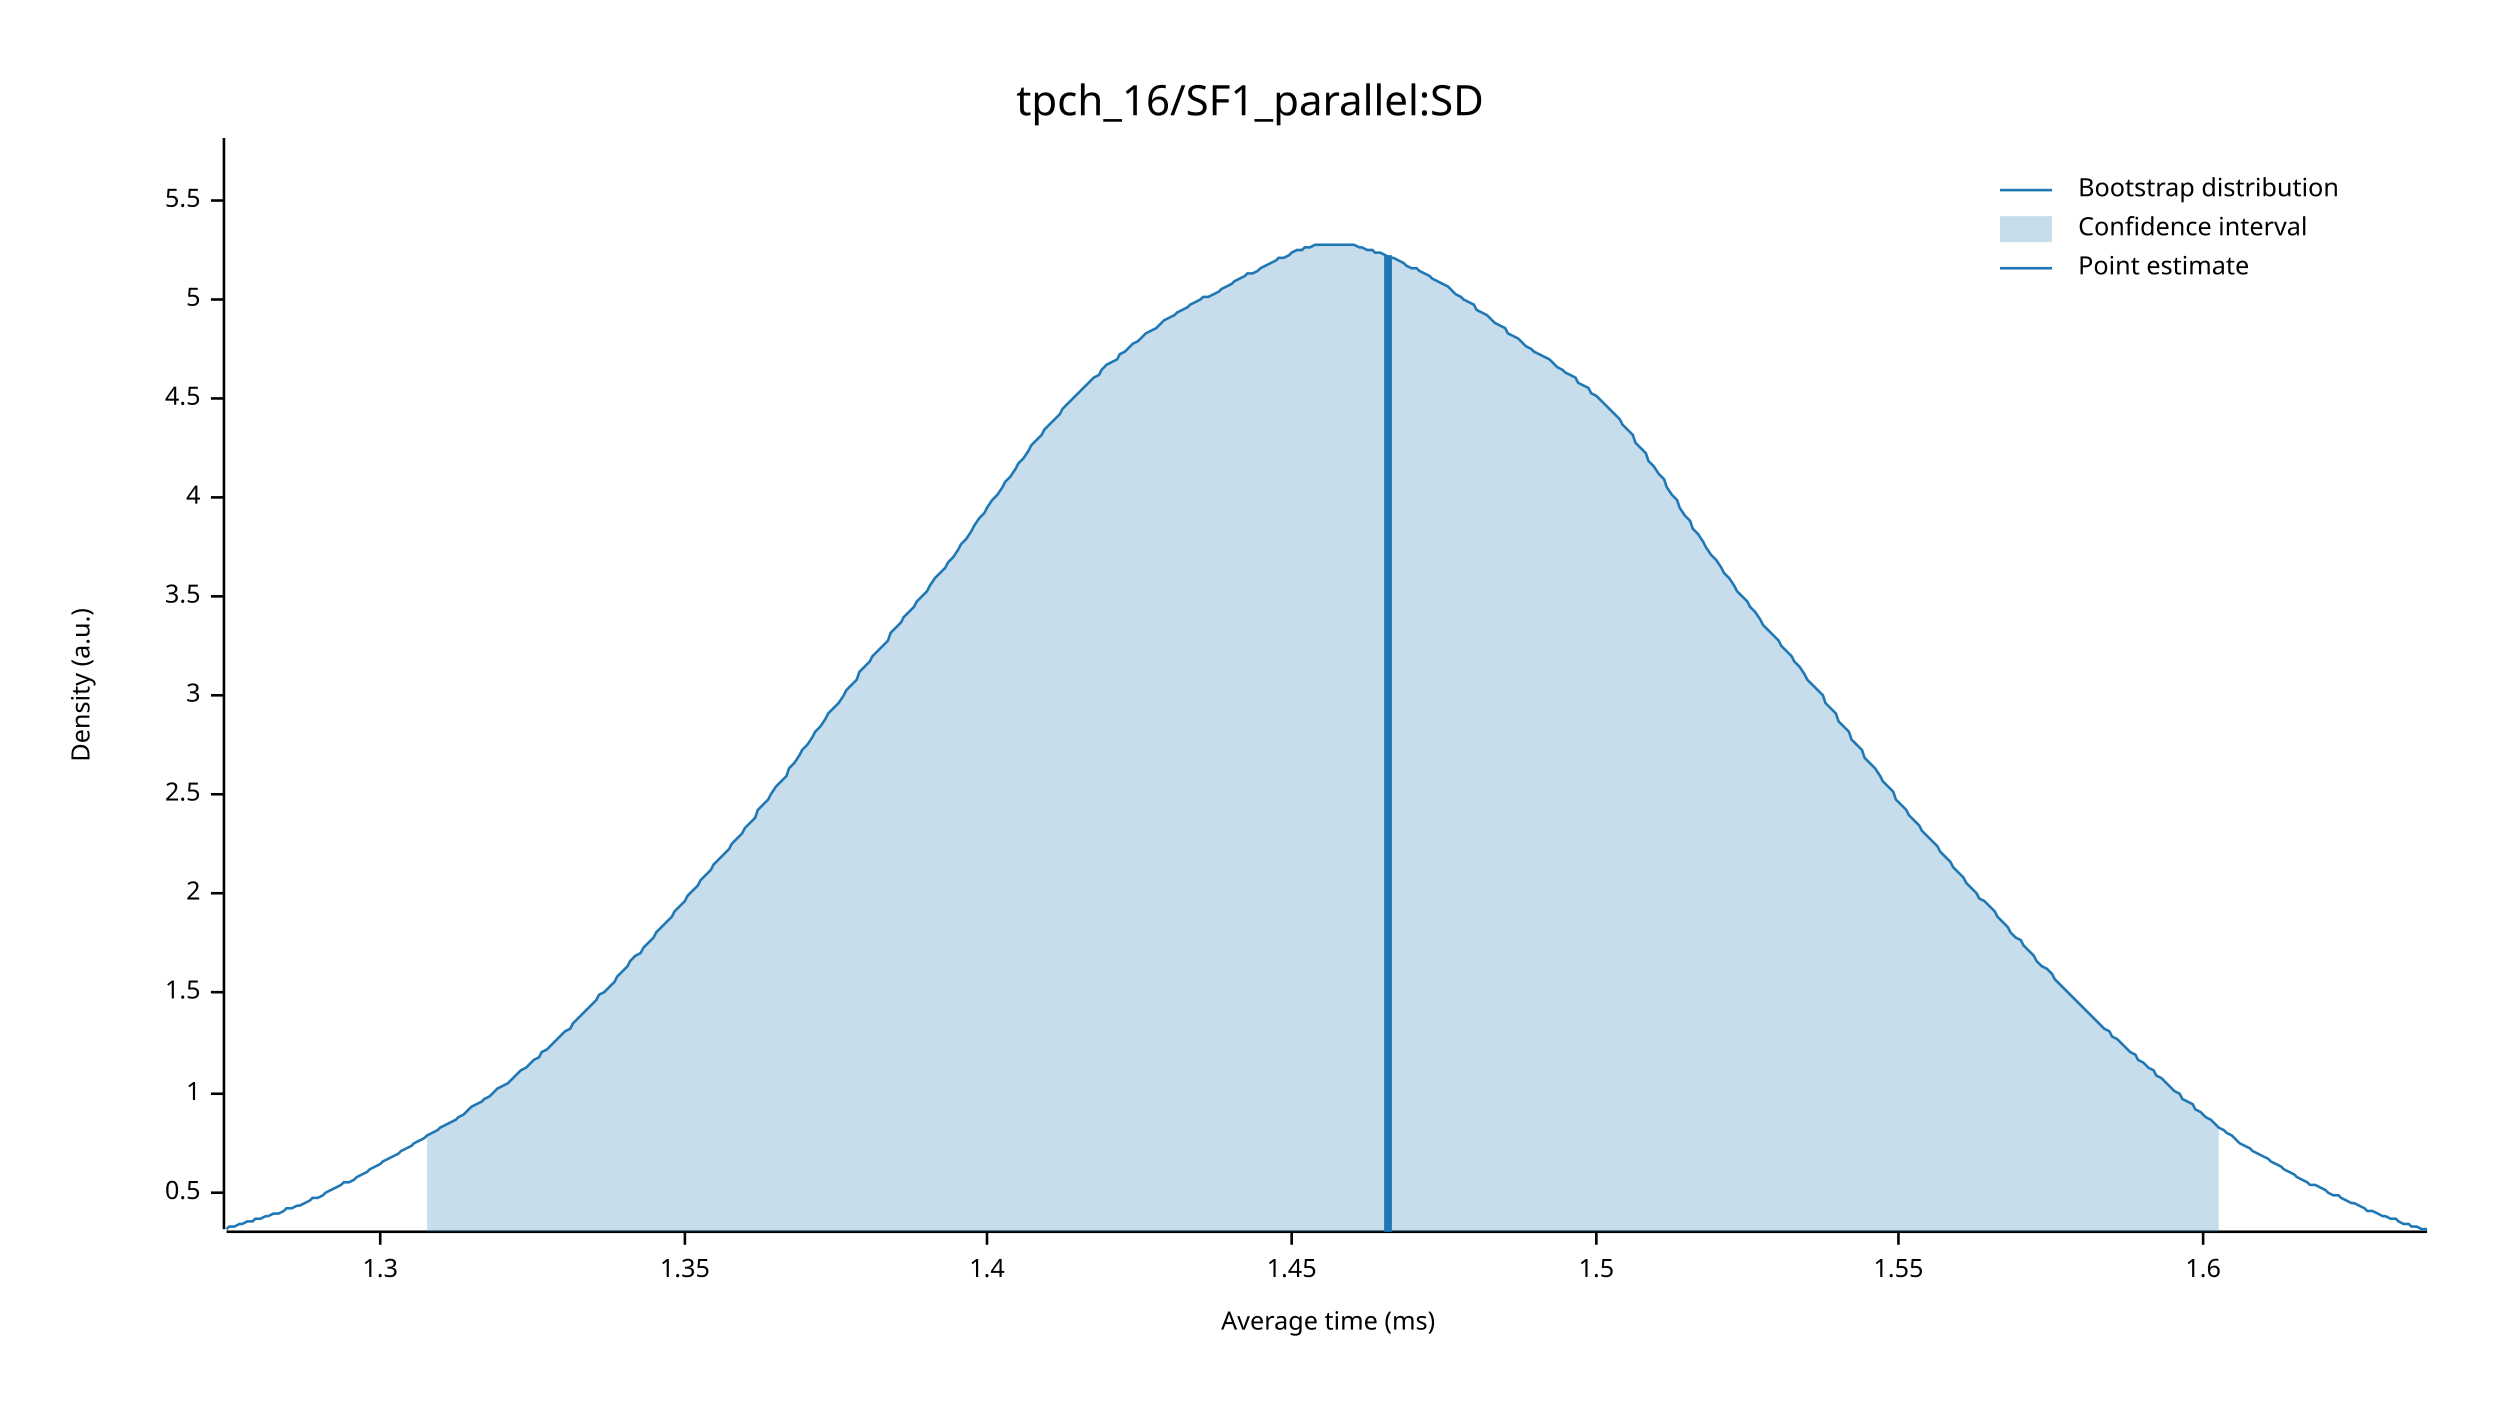
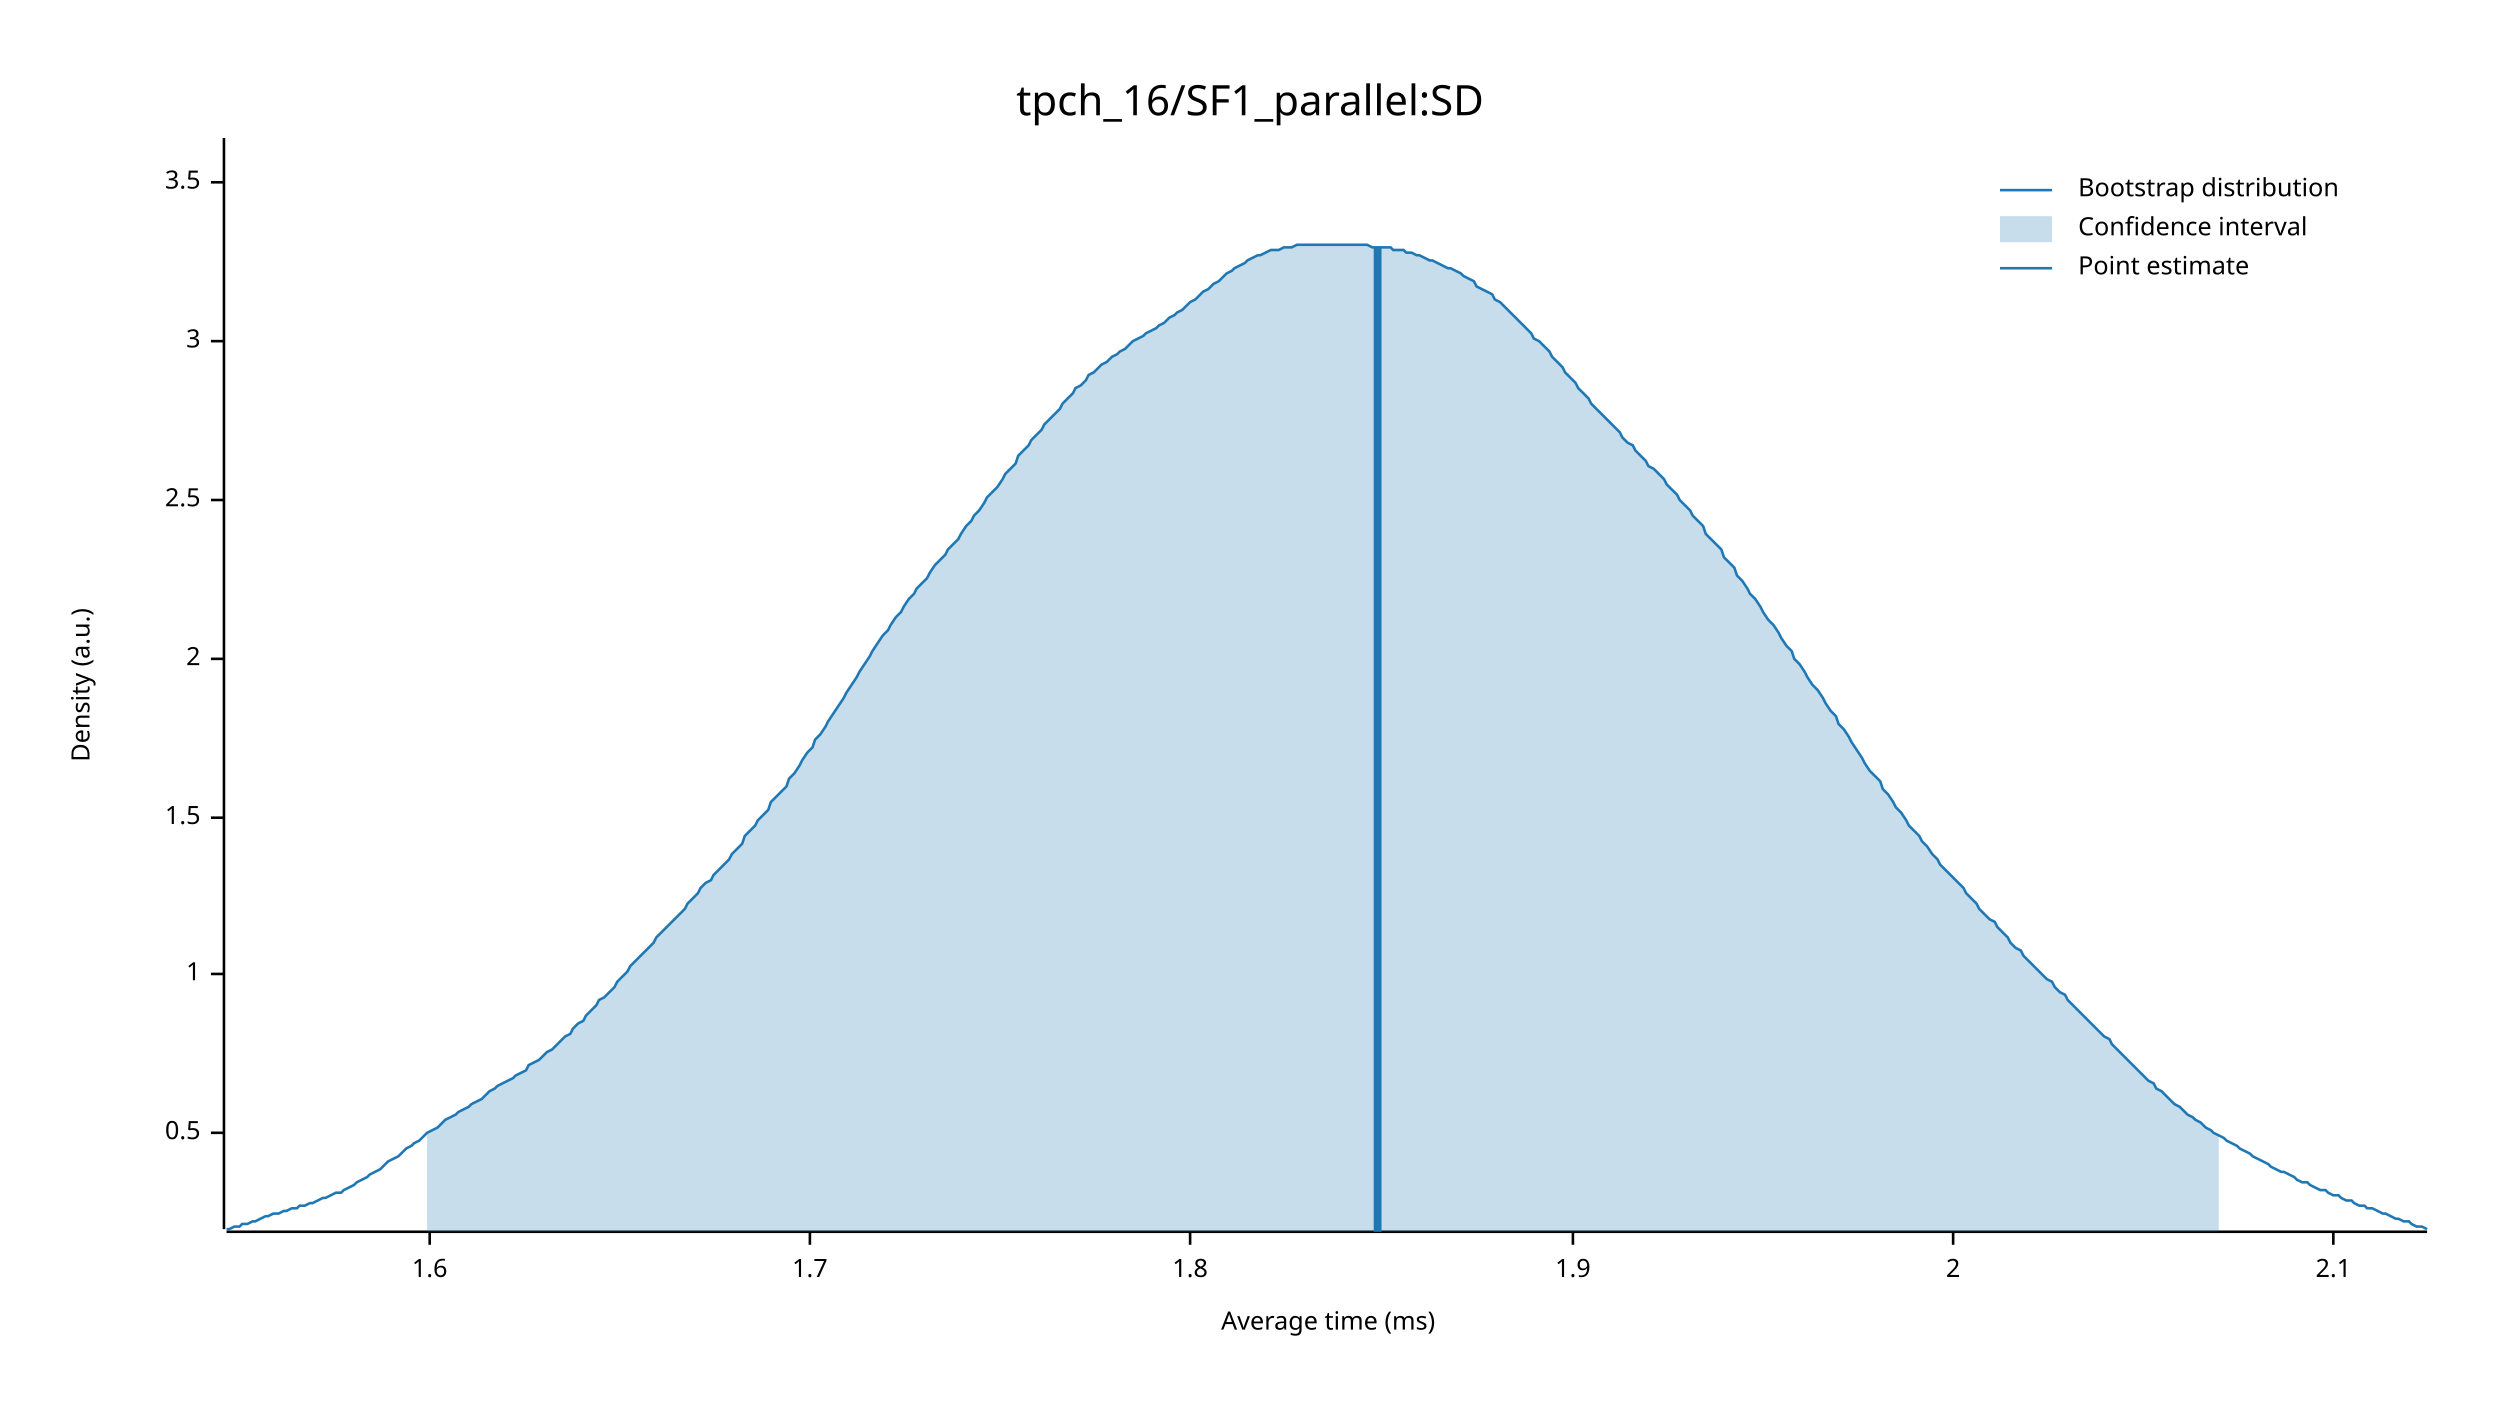
<svg xmlns="http://www.w3.org/2000/svg" width="960" height="540" viewBox="0 0 960 540">
  <text x="480" y="32" dy="0.76em" text-anchor="middle" font-family="sans-serif" font-size="16.129" opacity="1" fill="#000000">
tpch_16/SF1_parallel:SD
</text>
  <text x="27" y="263" dy="0.76em" text-anchor="middle" font-family="sans-serif" font-size="9.677" opacity="1" fill="#000000" transform="rotate(270, 27, 263)">
Density (a.u.)
</text>
  <text x="510" y="513" dy="-0.5ex" text-anchor="middle" font-family="sans-serif" font-size="9.677" opacity="1" fill="#000000">
Average time (ms)
</text>
  <polyline fill="none" opacity="1" stroke="#000000" stroke-width="1" points="86,53 86,472 " />
-   <text x="77" y="458" dy="0.5ex" text-anchor="end" font-family="sans-serif" font-size="9.677" opacity="1" fill="#000000">
+   <text x="77" y="435" dy="0.5ex" text-anchor="end" font-family="sans-serif" font-size="9.677" opacity="1" fill="#000000">
0.5
</text>
-   <polyline fill="none" opacity="1" stroke="#000000" stroke-width="1" points="81,458 86,458 " />
-   <text x="77" y="420" dy="0.5ex" text-anchor="end" font-family="sans-serif" font-size="9.677" opacity="1" fill="#000000">
+   <polyline fill="none" opacity="1" stroke="#000000" stroke-width="1" points="81,435 86,435 " />
+   <text x="77" y="374" dy="0.5ex" text-anchor="end" font-family="sans-serif" font-size="9.677" opacity="1" fill="#000000">
1
</text>
-   <polyline fill="none" opacity="1" stroke="#000000" stroke-width="1" points="81,420 86,420 " />
-   <text x="77" y="381" dy="0.5ex" text-anchor="end" font-family="sans-serif" font-size="9.677" opacity="1" fill="#000000">
+   <polyline fill="none" opacity="1" stroke="#000000" stroke-width="1" points="81,374 86,374 " />
+   <text x="77" y="314" dy="0.5ex" text-anchor="end" font-family="sans-serif" font-size="9.677" opacity="1" fill="#000000">
1.5
</text>
-   <polyline fill="none" opacity="1" stroke="#000000" stroke-width="1" points="81,381 86,381 " />
-   <text x="77" y="343" dy="0.5ex" text-anchor="end" font-family="sans-serif" font-size="9.677" opacity="1" fill="#000000">
+   <polyline fill="none" opacity="1" stroke="#000000" stroke-width="1" points="81,314 86,314 " />
+   <text x="77" y="253" dy="0.5ex" text-anchor="end" font-family="sans-serif" font-size="9.677" opacity="1" fill="#000000">
2
</text>
-   <polyline fill="none" opacity="1" stroke="#000000" stroke-width="1" points="81,343 86,343 " />
-   <text x="77" y="305" dy="0.5ex" text-anchor="end" font-family="sans-serif" font-size="9.677" opacity="1" fill="#000000">
+   <polyline fill="none" opacity="1" stroke="#000000" stroke-width="1" points="81,253 86,253 " />
+   <text x="77" y="192" dy="0.5ex" text-anchor="end" font-family="sans-serif" font-size="9.677" opacity="1" fill="#000000">
2.5
</text>
-   <polyline fill="none" opacity="1" stroke="#000000" stroke-width="1" points="81,305 86,305 " />
-   <text x="77" y="267" dy="0.5ex" text-anchor="end" font-family="sans-serif" font-size="9.677" opacity="1" fill="#000000">
+   <polyline fill="none" opacity="1" stroke="#000000" stroke-width="1" points="81,192 86,192 " />
+   <text x="77" y="131" dy="0.5ex" text-anchor="end" font-family="sans-serif" font-size="9.677" opacity="1" fill="#000000">
3
</text>
-   <polyline fill="none" opacity="1" stroke="#000000" stroke-width="1" points="81,267 86,267 " />
-   <text x="77" y="229" dy="0.5ex" text-anchor="end" font-family="sans-serif" font-size="9.677" opacity="1" fill="#000000">
+   <polyline fill="none" opacity="1" stroke="#000000" stroke-width="1" points="81,131 86,131 " />
+   <text x="77" y="70" dy="0.5ex" text-anchor="end" font-family="sans-serif" font-size="9.677" opacity="1" fill="#000000">
3.5
</text>
-   <polyline fill="none" opacity="1" stroke="#000000" stroke-width="1" points="81,229 86,229 " />
-   <text x="77" y="191" dy="0.5ex" text-anchor="end" font-family="sans-serif" font-size="9.677" opacity="1" fill="#000000">
- 4
- </text>
-   <polyline fill="none" opacity="1" stroke="#000000" stroke-width="1" points="81,191 86,191 " />
-   <text x="77" y="153" dy="0.5ex" text-anchor="end" font-family="sans-serif" font-size="9.677" opacity="1" fill="#000000">
- 4.5
- </text>
-   <polyline fill="none" opacity="1" stroke="#000000" stroke-width="1" points="81,153 86,153 " />
-   <text x="77" y="115" dy="0.5ex" text-anchor="end" font-family="sans-serif" font-size="9.677" opacity="1" fill="#000000">
- 5
- </text>
-   <polyline fill="none" opacity="1" stroke="#000000" stroke-width="1" points="81,115 86,115 " />
-   <text x="77" y="77" dy="0.5ex" text-anchor="end" font-family="sans-serif" font-size="9.677" opacity="1" fill="#000000">
- 5.5
- </text>
-   <polyline fill="none" opacity="1" stroke="#000000" stroke-width="1" points="81,77 86,77 " />
+   <polyline fill="none" opacity="1" stroke="#000000" stroke-width="1" points="81,70 86,70 " />
  <polyline fill="none" opacity="1" stroke="#000000" stroke-width="1" points="87,473 932,473 " />
-   <text x="146" y="483" dy="0.76em" text-anchor="middle" font-family="sans-serif" font-size="9.677" opacity="1" fill="#000000">
- 1.3
- </text>
-   <polyline fill="none" opacity="1" stroke="#000000" stroke-width="1" points="146,473 146,478 " />
-   <text x="263" y="483" dy="0.76em" text-anchor="middle" font-family="sans-serif" font-size="9.677" opacity="1" fill="#000000">
- 1.35
- </text>
-   <polyline fill="none" opacity="1" stroke="#000000" stroke-width="1" points="263,473 263,478 " />
-   <text x="379" y="483" dy="0.76em" text-anchor="middle" font-family="sans-serif" font-size="9.677" opacity="1" fill="#000000">
- 1.4
- </text>
-   <polyline fill="none" opacity="1" stroke="#000000" stroke-width="1" points="379,473 379,478 " />
-   <text x="496" y="483" dy="0.76em" text-anchor="middle" font-family="sans-serif" font-size="9.677" opacity="1" fill="#000000">
- 1.45
- </text>
-   <polyline fill="none" opacity="1" stroke="#000000" stroke-width="1" points="496,473 496,478 " />
-   <text x="613" y="483" dy="0.76em" text-anchor="middle" font-family="sans-serif" font-size="9.677" opacity="1" fill="#000000">
- 1.5
- </text>
-   <polyline fill="none" opacity="1" stroke="#000000" stroke-width="1" points="613,473 613,478 " />
-   <text x="729" y="483" dy="0.76em" text-anchor="middle" font-family="sans-serif" font-size="9.677" opacity="1" fill="#000000">
- 1.55
- </text>
-   <polyline fill="none" opacity="1" stroke="#000000" stroke-width="1" points="729,473 729,478 " />
-   <text x="846" y="483" dy="0.76em" text-anchor="middle" font-family="sans-serif" font-size="9.677" opacity="1" fill="#000000">
+   <text x="165" y="483" dy="0.76em" text-anchor="middle" font-family="sans-serif" font-size="9.677" opacity="1" fill="#000000">
1.6
</text>
-   <polyline fill="none" opacity="1" stroke="#000000" stroke-width="1" points="846,473 846,478 " />
-   <polyline fill="none" opacity="1" stroke="#1F78B4" stroke-width="1" points="87,472 88,471 90,471 92,470 93,470 95,469 97,469 98,468 100,468 102,467 103,467 105,466 107,466 109,465 110,464 112,464 114,463 115,463 117,462 119,461 120,460 122,460 124,459 125,458 127,457 129,456 131,455 132,454 134,454 136,453 137,452 139,451 141,450 142,449 144,448 146,447 147,446 149,445 151,444 153,443 154,442 156,441 158,440 159,439 161,438 163,437 164,436 166,435 168,434 169,433 171,432 173,431 175,430 176,429 178,428 180,426 181,425 183,424 185,423 186,422 188,421 190,419 191,418 193,417 195,416 197,414 198,413 200,411 202,410 203,409 205,407 207,406 208,404 210,403 212,401 214,399 215,398 217,396 219,395 220,393 222,391 224,389 225,388 227,386 229,384 230,382 232,381 234,379 236,377 237,375 239,373 241,371 242,369 244,367 246,366 247,364 249,362 251,360 252,358 254,356 256,354 258,352 259,350 261,348 263,346 264,344 266,342 268,340 269,338 271,336 273,334 274,332 276,330 278,328 280,326 281,324 283,322 285,320 286,318 288,316 290,314 291,311 293,309 295,307 296,305 298,302 300,300 302,298 303,295 305,293 307,290 308,288 310,286 312,283 313,281 315,279 317,276 318,274 320,272 322,270 324,267 325,265 327,263 329,261 330,258 332,256 334,254 335,252 337,250 339,248 341,246 342,243 344,241 346,239 347,237 349,235 351,233 352,231 354,229 356,227 357,225 359,222 361,220 363,218 364,216 366,214 368,211 369,209 371,207 373,204 374,202 376,199 378,197 379,195 381,192 383,190 385,187 386,185 388,183 390,180 391,178 393,176 395,173 396,171 398,169 400,167 401,165 403,163 405,161 407,159 408,157 410,155 412,153 413,152 415,150 417,148 418,147 420,145 422,144 423,142 425,140 427,139 429,138 430,136 432,135 434,133 435,132 437,131 439,129 440,128 442,127 444,126 445,125 447,123 449,122 451,121 452,120 454,119 456,118 457,117 459,116 461,115 462,114 464,114 466,113 468,112 469,111 471,110 473,109 474,108 476,107 478,106 479,105 481,105 483,104 484,103 486,102 488,101 490,100 491,99 493,99 495,98 496,97 498,96 500,96 501,95 503,95 505,94 506,94 508,94 510,94 512,94 513,94 515,94 517,94 518,94 520,94 522,95 523,95 525,96 527,96 528,97 530,97 532,98 534,99 535,99 537,100 539,101 540,102 542,103 544,103 545,104 547,105 549,106 550,107 552,108 554,109 556,110 557,111 559,113 561,114 562,115 564,116 566,117 567,119 569,120 571,121 573,123 574,124 576,125 578,126 579,128 581,129 583,130 584,131 586,133 588,134 589,135 591,136 593,137 595,138 596,139 598,141 600,142 601,143 603,144 605,145 606,147 608,148 610,149 611,151 613,152 615,154 617,156 618,157 620,159 622,161 623,163 625,165 627,167 628,170 630,172 632,174 633,177 635,179 637,182 639,184 640,187 642,190 644,192 645,195 647,198 649,200 650,203 652,205 654,208 655,210 657,213 659,215 661,218 662,220 664,222 666,225 667,227 669,229 671,231 672,233 674,235 676,238 677,240 679,242 681,244 683,246 684,248 686,250 688,252 689,254 691,256 693,259 694,261 696,263 698,265 700,267 701,270 703,272 705,274 706,277 708,279 710,281 711,284 713,286 715,288 716,291 718,293 720,295 722,298 723,300 725,302 727,304 728,307 730,309 732,311 733,313 735,315 737,317 738,319 740,321 742,323 744,325 745,327 747,329 749,331 750,333 752,335 754,337 755,339 757,341 759,343 760,345 762,346 764,348 766,350 767,352 769,354 771,356 772,358 774,360 776,361 777,363 779,365 781,367 782,369 784,371 786,372 788,374 789,376 791,378 793,380 794,381 796,383 798,385 799,386 801,388 803,390 804,391 806,393 808,395 810,396 811,398 813,399 815,401 816,402 818,404 820,405 821,407 823,408 825,410 827,411 828,413 830,414 832,416 833,417 835,419 837,420 838,422 840,423 842,424 843,426 845,427 847,429 849,430 850,431 852,433 854,434 855,435 857,436 859,438 860,439 862,440 864,441 865,442 867,443 869,444 871,445 872,446 874,447 876,448 877,449 879,450 881,451 882,452 884,453 886,454 887,455 889,455 891,456 893,457 894,458 896,459 898,459 899,460 901,461 903,462 904,462 906,463 908,464 909,465 911,465 913,466 915,467 916,467 918,468 920,468 921,469 923,470 925,470 926,471 928,471 930,472 932,472 " />
-   <polygon opacity="0.25" fill="#1F78B4" points="164,436 166,435 168,434 169,433 171,432 173,431 175,430 176,429 178,428 180,426 181,425 183,424 185,423 186,422 188,421 190,419 191,418 193,417 195,416 197,414 198,413 200,411 202,410 203,409 205,407 207,406 208,404 210,403 212,401 214,399 215,398 217,396 219,395 220,393 222,391 224,389 225,388 227,386 229,384 230,382 232,381 234,379 236,377 237,375 239,373 241,371 242,369 244,367 246,366 247,364 249,362 251,360 252,358 254,356 256,354 258,352 259,350 261,348 263,346 264,344 266,342 268,340 269,338 271,336 273,334 274,332 276,330 278,328 280,326 281,324 283,322 285,320 286,318 288,316 290,314 291,311 293,309 295,307 296,305 298,302 300,300 302,298 303,295 305,293 307,290 308,288 310,286 312,283 313,281 315,279 317,276 318,274 320,272 322,270 324,267 325,265 327,263 329,261 330,258 332,256 334,254 335,252 337,250 339,248 341,246 342,243 344,241 346,239 347,237 349,235 351,233 352,231 354,229 356,227 357,225 359,222 361,220 363,218 364,216 366,214 368,211 369,209 371,207 373,204 374,202 376,199 378,197 379,195 381,192 383,190 385,187 386,185 388,183 390,180 391,178 393,176 395,173 396,171 398,169 400,167 401,165 403,163 405,161 407,159 408,157 410,155 412,153 413,152 415,150 417,148 418,147 420,145 422,144 423,142 425,140 427,139 429,138 430,136 432,135 434,133 435,132 437,131 439,129 440,128 442,127 444,126 445,125 447,123 449,122 451,121 452,120 454,119 456,118 457,117 459,116 461,115 462,114 464,114 466,113 468,112 469,111 471,110 473,109 474,108 476,107 478,106 479,105 481,105 483,104 484,103 486,102 488,101 490,100 491,99 493,99 495,98 496,97 498,96 500,96 501,95 503,95 505,94 506,94 508,94 510,94 512,94 513,94 515,94 517,94 518,94 520,94 522,95 523,95 525,96 527,96 528,97 530,97 532,98 534,99 535,99 537,100 539,101 540,102 542,103 544,103 545,104 547,105 549,106 550,107 552,108 554,109 556,110 557,111 559,113 561,114 562,115 564,116 566,117 567,119 569,120 571,121 573,123 574,124 576,125 578,126 579,128 581,129 583,130 584,131 586,133 588,134 589,135 591,136 593,137 595,138 596,139 598,141 600,142 601,143 603,144 605,145 606,147 608,148 610,149 611,151 613,152 615,154 617,156 618,157 620,159 622,161 623,163 625,165 627,167 628,170 630,172 632,174 633,177 635,179 637,182 639,184 640,187 642,190 644,192 645,195 647,198 649,200 650,203 652,205 654,208 655,210 657,213 659,215 661,218 662,220 664,222 666,225 667,227 669,229 671,231 672,233 674,235 676,238 677,240 679,242 681,244 683,246 684,248 686,250 688,252 689,254 691,256 693,259 694,261 696,263 698,265 700,267 701,270 703,272 705,274 706,277 708,279 710,281 711,284 713,286 715,288 716,291 718,293 720,295 722,298 723,300 725,302 727,304 728,307 730,309 732,311 733,313 735,315 737,317 738,319 740,321 742,323 744,325 745,327 747,329 749,331 750,333 752,335 754,337 755,339 757,341 759,343 760,345 762,346 764,348 766,350 767,352 769,354 771,356 772,358 774,360 776,361 777,363 779,365 781,367 782,369 784,371 786,372 788,374 789,376 791,378 793,380 794,381 796,383 798,385 799,386 801,388 803,390 804,391 806,393 808,395 810,396 811,398 813,399 815,401 816,402 818,404 820,405 821,407 823,408 825,410 827,411 828,413 830,414 832,416 833,417 835,419 837,420 838,422 840,423 842,424 843,426 845,427 847,429 849,430 850,431 852,433 852,473 164,473 " />
-   <polyline fill="none" opacity="1" stroke="#1F78B4" stroke-width="3" points="533,473 533,98 " />
+   <polyline fill="none" opacity="1" stroke="#000000" stroke-width="1" points="165,473 165,478 " />
+   <text x="311" y="483" dy="0.76em" text-anchor="middle" font-family="sans-serif" font-size="9.677" opacity="1" fill="#000000">
+ 1.7
+ </text>
+   <polyline fill="none" opacity="1" stroke="#000000" stroke-width="1" points="311,473 311,478 " />
+   <text x="457" y="483" dy="0.76em" text-anchor="middle" font-family="sans-serif" font-size="9.677" opacity="1" fill="#000000">
+ 1.8
+ </text>
+   <polyline fill="none" opacity="1" stroke="#000000" stroke-width="1" points="457,473 457,478 " />
+   <text x="604" y="483" dy="0.76em" text-anchor="middle" font-family="sans-serif" font-size="9.677" opacity="1" fill="#000000">
+ 1.9
+ </text>
+   <polyline fill="none" opacity="1" stroke="#000000" stroke-width="1" points="604,473 604,478 " />
+   <text x="750" y="483" dy="0.76em" text-anchor="middle" font-family="sans-serif" font-size="9.677" opacity="1" fill="#000000">
+ 2
+ </text>
+   <polyline fill="none" opacity="1" stroke="#000000" stroke-width="1" points="750,473 750,478 " />
+   <text x="896" y="483" dy="0.76em" text-anchor="middle" font-family="sans-serif" font-size="9.677" opacity="1" fill="#000000">
+ 2.1
+ </text>
+   <polyline fill="none" opacity="1" stroke="#000000" stroke-width="1" points="896,473 896,478 " />
+   <polyline fill="none" opacity="1" stroke="#1F78B4" stroke-width="1" points="87,472 88,472 90,471 92,471 93,470 95,470 97,469 98,469 100,468 102,467 103,467 105,466 107,466 109,465 110,465 112,464 114,464 115,463 117,463 119,462 120,462 122,461 124,460 125,460 127,459 129,458 131,458 132,457 134,456 136,455 137,454 139,453 141,452 142,451 144,450 146,449 147,448 149,446 151,445 153,444 154,443 156,441 158,440 159,439 161,438 163,436 164,435 166,434 168,433 169,432 171,430 173,429 175,428 176,427 178,426 180,425 181,424 183,423 185,422 186,421 188,419 190,418 191,417 193,416 195,415 197,414 198,413 200,412 202,411 203,409 205,408 207,407 208,406 210,404 212,403 214,401 215,400 217,398 219,397 220,395 222,393 224,392 225,390 227,388 229,386 230,384 232,383 234,381 236,379 237,377 239,375 241,373 242,371 244,369 246,367 247,366 249,364 251,362 252,360 254,358 256,356 258,354 259,353 261,351 263,349 264,347 266,345 268,343 269,341 271,339 273,338 274,336 276,334 278,332 280,330 281,328 283,326 285,324 286,321 288,319 290,317 291,315 293,313 295,311 296,308 298,306 300,304 302,302 303,299 305,297 307,294 308,292 310,289 312,287 313,284 315,282 317,279 318,277 320,274 322,271 324,268 325,266 327,263 329,260 330,258 332,255 334,252 335,250 337,247 339,244 341,242 342,240 344,237 346,235 347,233 349,230 351,228 352,226 354,224 356,222 357,220 359,217 361,215 363,213 364,211 366,209 368,207 369,205 371,202 373,200 374,198 376,196 378,193 379,191 381,189 383,187 385,184 386,182 388,180 390,178 391,175 393,173 395,171 396,169 398,167 400,165 401,163 403,161 405,159 407,157 408,155 410,153 412,151 413,149 415,148 417,146 418,144 420,143 422,141 423,140 425,139 427,137 429,136 430,135 432,134 434,132 435,131 437,130 439,129 440,128 442,127 444,126 445,125 447,124 449,122 451,121 452,120 454,119 456,117 457,116 459,115 461,113 462,112 464,111 466,109 468,108 469,107 471,105 473,104 474,103 476,102 478,101 479,100 481,99 483,98 484,98 486,97 488,96 490,96 491,96 493,95 495,95 496,95 498,94 500,94 501,94 503,94 505,94 506,94 508,94 510,94 512,94 513,94 515,94 517,94 518,94 520,94 522,94 523,94 525,94 527,95 528,95 530,95 532,95 534,95 535,96 537,96 539,96 540,97 542,97 544,98 545,98 547,99 549,100 550,100 552,101 554,102 556,103 557,103 559,104 561,105 562,106 564,107 566,108 567,110 569,111 571,112 573,113 574,115 576,116 578,118 579,119 581,121 583,123 584,124 586,126 588,128 589,130 591,131 593,133 595,135 596,137 598,139 600,141 601,143 603,145 605,147 606,149 608,151 610,153 611,155 613,157 615,159 617,161 618,162 620,164 622,166 623,168 625,170 627,171 628,173 630,175 632,177 633,179 635,180 637,182 639,184 640,186 642,188 644,190 645,192 647,194 649,196 650,198 652,200 654,202 655,205 657,207 659,209 661,211 662,214 664,216 666,218 667,221 669,223 671,226 672,228 674,230 676,233 677,235 679,238 681,240 683,243 684,245 686,248 688,250 689,253 691,255 693,258 694,260 696,263 698,265 700,268 701,270 703,273 705,275 706,278 708,280 710,283 711,285 713,288 715,291 716,293 718,296 720,298 722,300 723,303 725,305 727,308 728,310 730,312 732,315 733,317 735,319 737,321 738,323 740,325 742,328 744,330 745,332 747,334 749,336 750,337 752,339 754,341 755,343 757,345 759,347 760,349 762,351 764,353 766,354 767,356 769,358 771,360 772,362 774,364 776,365 777,367 779,369 781,371 782,372 784,374 786,376 788,377 789,379 791,381 793,382 794,384 796,386 798,388 799,389 801,391 803,393 804,394 806,396 808,398 810,399 811,401 813,403 815,405 816,406 818,408 820,410 821,411 823,413 825,415 827,416 828,418 830,419 832,421 833,422 835,424 837,425 838,426 840,428 842,429 843,430 845,431 847,433 849,434 850,435 852,436 854,437 855,438 857,439 859,440 860,441 862,442 864,443 865,444 867,445 869,446 871,447 872,448 874,449 876,450 877,450 879,451 881,452 882,453 884,454 886,454 887,455 889,456 891,457 893,457 894,458 896,459 898,459 899,460 901,461 903,461 904,462 906,463 908,463 909,464 911,464 913,465 915,466 916,466 918,467 920,468 921,468 923,469 925,469 926,470 928,471 930,471 932,472 " />
+   <polygon opacity="0.25" fill="#1F78B4" points="164,435 166,434 168,433 169,432 171,430 173,429 175,428 176,427 178,426 180,425 181,424 183,423 185,422 186,421 188,419 190,418 191,417 193,416 195,415 197,414 198,413 200,412 202,411 203,409 205,408 207,407 208,406 210,404 212,403 214,401 215,400 217,398 219,397 220,395 222,393 224,392 225,390 227,388 229,386 230,384 232,383 234,381 236,379 237,377 239,375 241,373 242,371 244,369 246,367 247,366 249,364 251,362 252,360 254,358 256,356 258,354 259,353 261,351 263,349 264,347 266,345 268,343 269,341 271,339 273,338 274,336 276,334 278,332 280,330 281,328 283,326 285,324 286,321 288,319 290,317 291,315 293,313 295,311 296,308 298,306 300,304 302,302 303,299 305,297 307,294 308,292 310,289 312,287 313,284 315,282 317,279 318,277 320,274 322,271 324,268 325,266 327,263 329,260 330,258 332,255 334,252 335,250 337,247 339,244 341,242 342,240 344,237 346,235 347,233 349,230 351,228 352,226 354,224 356,222 357,220 359,217 361,215 363,213 364,211 366,209 368,207 369,205 371,202 373,200 374,198 376,196 378,193 379,191 381,189 383,187 385,184 386,182 388,180 390,178 391,175 393,173 395,171 396,169 398,167 400,165 401,163 403,161 405,159 407,157 408,155 410,153 412,151 413,149 415,148 417,146 418,144 420,143 422,141 423,140 425,139 427,137 429,136 430,135 432,134 434,132 435,131 437,130 439,129 440,128 442,127 444,126 445,125 447,124 449,122 451,121 452,120 454,119 456,117 457,116 459,115 461,113 462,112 464,111 466,109 468,108 469,107 471,105 473,104 474,103 476,102 478,101 479,100 481,99 483,98 484,98 486,97 488,96 490,96 491,96 493,95 495,95 496,95 498,94 500,94 501,94 503,94 505,94 506,94 508,94 510,94 512,94 513,94 515,94 517,94 518,94 520,94 522,94 523,94 525,94 527,95 528,95 530,95 532,95 534,95 535,96 537,96 539,96 540,97 542,97 544,98 545,98 547,99 549,100 550,100 552,101 554,102 556,103 557,103 559,104 561,105 562,106 564,107 566,108 567,110 569,111 571,112 573,113 574,115 576,116 578,118 579,119 581,121 583,123 584,124 586,126 588,128 589,130 591,131 593,133 595,135 596,137 598,139 600,141 601,143 603,145 605,147 606,149 608,151 610,153 611,155 613,157 615,159 617,161 618,162 620,164 622,166 623,168 625,170 627,171 628,173 630,175 632,177 633,179 635,180 637,182 639,184 640,186 642,188 644,190 645,192 647,194 649,196 650,198 652,200 654,202 655,205 657,207 659,209 661,211 662,214 664,216 666,218 667,221 669,223 671,226 672,228 674,230 676,233 677,235 679,238 681,240 683,243 684,245 686,248 688,250 689,253 691,255 693,258 694,260 696,263 698,265 700,268 701,270 703,273 705,275 706,278 708,280 710,283 711,285 713,288 715,291 716,293 718,296 720,298 722,300 723,303 725,305 727,308 728,310 730,312 732,315 733,317 735,319 737,321 738,323 740,325 742,328 744,330 745,332 747,334 749,336 750,337 752,339 754,341 755,343 757,345 759,347 760,349 762,351 764,353 766,354 767,356 769,358 771,360 772,362 774,364 776,365 777,367 779,369 781,371 782,372 784,374 786,376 788,377 789,379 791,381 793,382 794,384 796,386 798,388 799,389 801,391 803,393 804,394 806,396 808,398 810,399 811,401 813,403 815,405 816,406 818,408 820,410 821,411 823,413 825,415 827,416 828,418 830,419 832,421 833,422 835,424 837,425 838,426 840,428 842,429 843,430 845,431 847,433 849,434 850,435 852,436 852,473 164,473 " />
+   <polyline fill="none" opacity="1" stroke="#1F78B4" stroke-width="3" points="529,473 529,95 " />
  <text x="798" y="68" dy="0.76em" text-anchor="start" font-family="sans-serif" font-size="9.677" opacity="1" fill="#000000">
Bootstrap distribution
</text>
  <text x="798" y="83" dy="0.76em" text-anchor="start" font-family="sans-serif" font-size="9.677" opacity="1" fill="#000000">
Confidence interval
</text>
  <text x="798" y="98" dy="0.76em" text-anchor="start" font-family="sans-serif" font-size="9.677" opacity="1" fill="#000000">
Point estimate
</text>
  <polyline fill="none" opacity="1" stroke="#1F78B4" stroke-width="1" points="768,73 788,73 " />
  <rect x="768" y="83" width="20" height="10" opacity="0.25" fill="#1F78B4" stroke="none" />
  <polyline fill="none" opacity="1" stroke="#1F78B4" stroke-width="1" points="768,103 788,103 " />
</svg>
